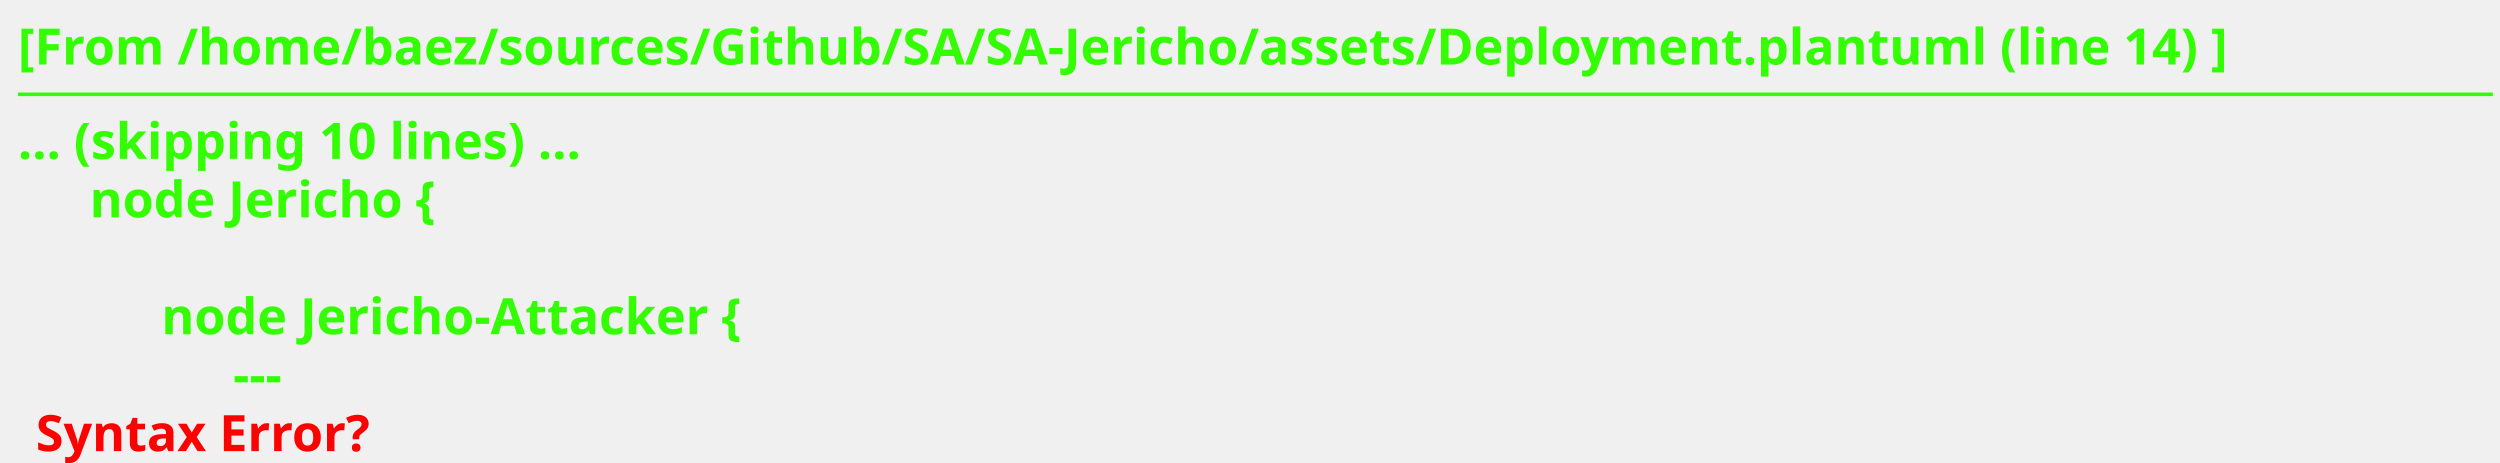
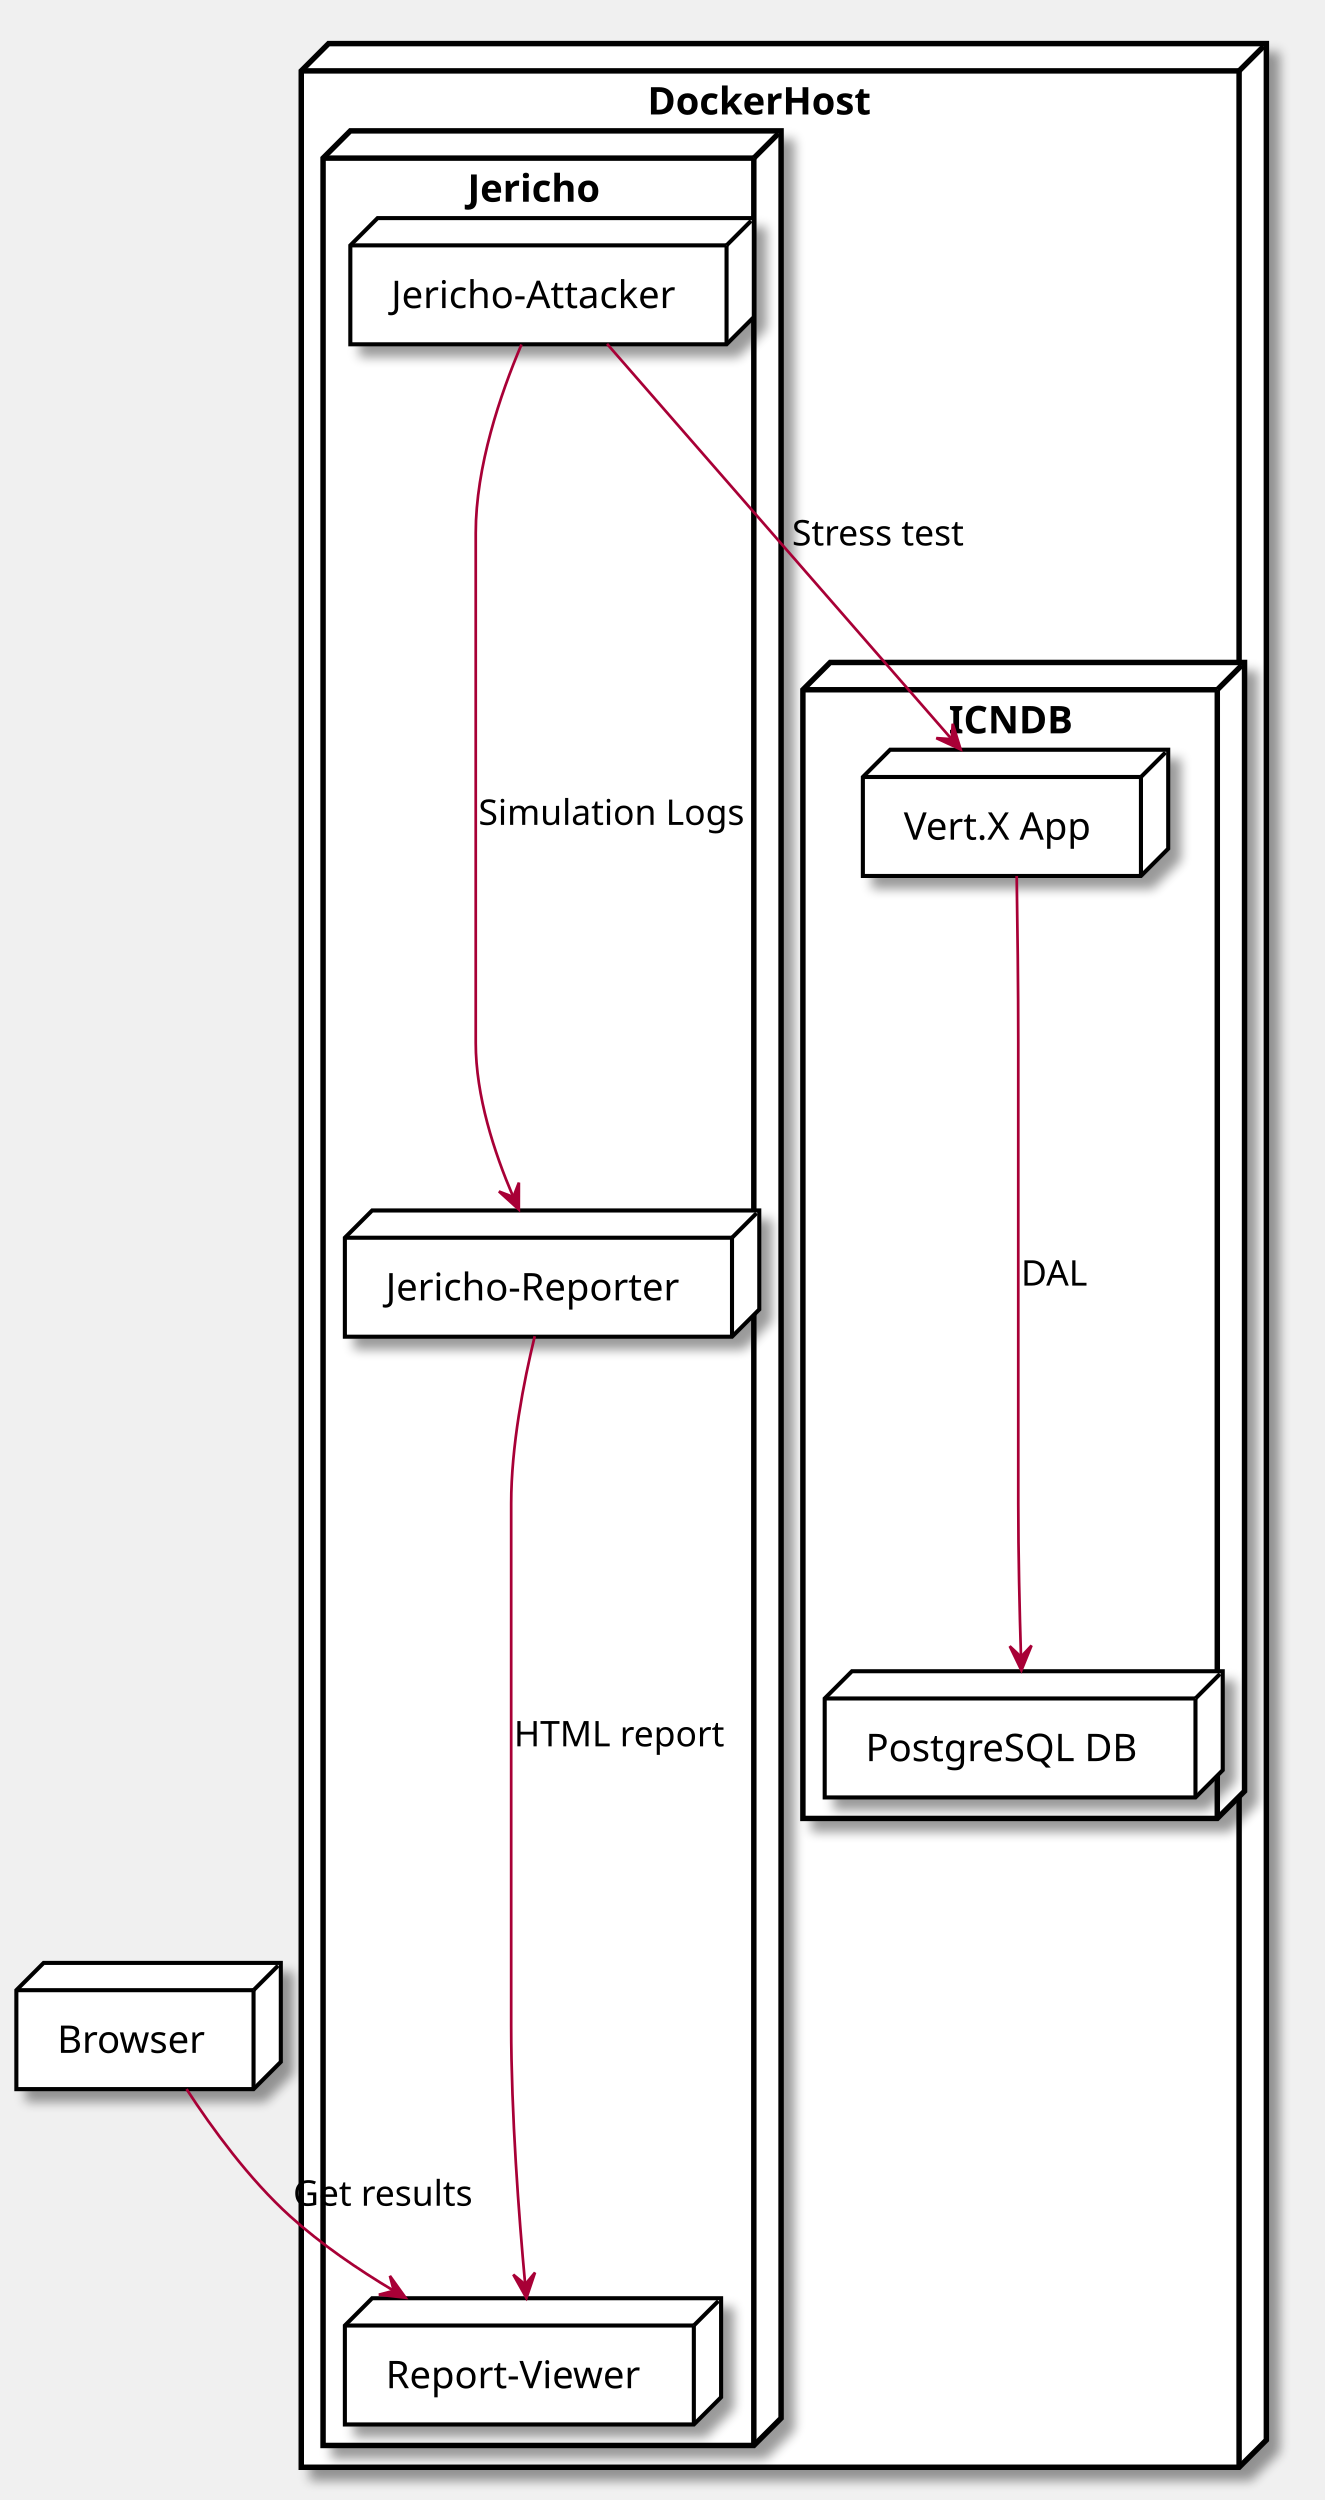
- <svg xmlns="http://www.w3.org/2000/svg" contentScriptType="application/ecmascript" contentStyleType="text/css" height="129px" preserveAspectRatio="none" style="width:697px;height:129px;background:#000000;" version="1.1" viewBox="0 0 697 129" width="697px" zoomAndPan="magnify">
-   <defs />
+ <svg xmlns="http://www.w3.org/2000/svg" contentScriptType="application/ecmascript" contentStyleType="text/css" height="917px" preserveAspectRatio="none" style="width:486px;height:917px;" version="1.1" viewBox="0 0 486 917" width="486px" zoomAndPan="magnify">
+   <defs>
+     <filter height="300%" id="f1302xrsic3yg" width="300%" x="-1" y="-1">
+       <feGaussianBlur result="blurOut" stdDeviation="2.0" />
+       <feColorMatrix in="blurOut" result="blurOut2" type="matrix" values="0 0 0 0 0 0 0 0 0 0 0 0 0 0 0 0 0 0 .4 0" />
+       <feOffset dx="4.0" dy="4.0" in="blurOut2" result="blurOut3" />
+       <feBlend in="SourceGraphic" in2="blurOut3" mode="normal" />
+     </filter>
+   </defs>
  <g>
-     <text fill="#33FF02" font-family="sans-serif" font-size="14" font-weight="bold" lengthAdjust="spacingAndGlyphs" textLength="690" x="5" y="17.995">[From /home/baez/sources/Github/SA/SA-Jericho/assets/Deployment.plantuml (line 14) ]</text>
-     <line style="stroke: #33FF02; stroke-width: 1.0;" x1="5" x2="695" y1="26.297" y2="26.297" />
-     <text fill="#33FF02" font-family="sans-serif" font-size="14" font-weight="bold" lengthAdjust="spacingAndGlyphs" textLength="185" x="5" y="44.292">... (skipping 10 lines) ...</text>
-     <text fill="#33FF02" font-family="sans-serif" font-size="14" font-weight="bold" lengthAdjust="spacingAndGlyphs" textLength="114" x="25" y="60.589">node Jericho {</text>
-     <text fill="#33FF02" font-family="sans-serif" font-size="14" font-weight="bold" lengthAdjust="spacingAndGlyphs" textLength="0" x="10" y="76.886" />
-     <text fill="#33FF02" font-family="sans-serif" font-size="14" font-weight="bold" lengthAdjust="spacingAndGlyphs" textLength="187" x="45" y="93.183">node Jericho-Attacker {</text>
-     <text fill="#33FF02" font-family="sans-serif" font-size="14" font-weight="bold" lengthAdjust="spacingAndGlyphs" textLength="18" x="65" y="109.48">---</text>
-     <text fill="#33FF02" font-family="sans-serif" font-size="14" font-weight="bold" lengthAdjust="spacingAndGlyphs" textLength="0" x="10" y="125.776" />
-     <text fill="#FF0000" font-family="sans-serif" font-size="14" font-weight="bold" lengthAdjust="spacingAndGlyphs" textLength="106" x="10" y="125.776">Syntax Error?</text>
+     <polygon fill="#FFFFFF" filter="url(#f1302xrsic3yg)" points="110.5,26,120.5,16,464.5,16,464.5,895,454.5,905,110.5,905,110.5,26" style="stroke: #000000; stroke-width: 2.0;" />
+     <line style="stroke: #000000; stroke-width: 2.0;" x1="454.5" x2="463.5" y1="26" y2="17" />
+     <line style="stroke: #000000; stroke-width: 2.0;" x1="110.5" x2="454.5" y1="26" y2="26" />
+     <line style="stroke: #000000; stroke-width: 2.0;" x1="454.5" x2="454.5" y1="26" y2="905" />
+     <text fill="#000000" font-family="sans-serif" font-size="14" font-weight="bold" lengthAdjust="spacingAndGlyphs" textLength="92" x="237.5" y="41.995">DockerHost</text>
+     <polygon fill="#FFFFFF" filter="url(#f1302xrsic3yg)" points="294.5,253,304.5,243,456.5,243,456.5,657,446.5,667,294.5,667,294.5,253" style="stroke: #000000; stroke-width: 2.0;" />
+     <line style="stroke: #000000; stroke-width: 2.0;" x1="446.5" x2="455.5" y1="253" y2="244" />
+     <line style="stroke: #000000; stroke-width: 2.0;" x1="294.5" x2="446.5" y1="253" y2="253" />
+     <line style="stroke: #000000; stroke-width: 2.0;" x1="446.5" x2="446.5" y1="253" y2="667" />
+     <text fill="#000000" font-family="sans-serif" font-size="14" font-weight="bold" lengthAdjust="spacingAndGlyphs" textLength="47" x="348" y="268.995">ICNDB</text>
+     <polygon fill="#FFFFFF" filter="url(#f1302xrsic3yg)" points="118.5,58,128.5,48,286.5,48,286.5,887,276.5,897,118.5,897,118.5,58" style="stroke: #000000; stroke-width: 2.0;" />
+     <line style="stroke: #000000; stroke-width: 2.0;" x1="276.5" x2="285.5" y1="58" y2="49" />
+     <line style="stroke: #000000; stroke-width: 2.0;" x1="118.5" x2="276.5" y1="58" y2="58" />
+     <line style="stroke: #000000; stroke-width: 2.0;" x1="276.5" x2="276.5" y1="58" y2="897" />
+     <text fill="#000000" font-family="sans-serif" font-size="14" font-weight="bold" lengthAdjust="spacingAndGlyphs" textLength="54" x="171.5" y="73.995">Jericho</text>
+     <polygon fill="#FFFFFF" filter="url(#f1302xrsic3yg)" points="316.5,285,326.5,275,428.5,275,428.5,311.297,418.5,321.297,316.5,321.297,316.5,285" style="stroke: #000000; stroke-width: 1.5;" />
+     <line style="stroke: #000000; stroke-width: 1.5;" x1="418.5" x2="427.5" y1="285" y2="276" />
+     <line style="stroke: #000000; stroke-width: 1.5;" x1="316.5" x2="418.5" y1="285" y2="285" />
+     <line style="stroke: #000000; stroke-width: 1.5;" x1="418.5" x2="418.5" y1="285" y2="321.297" />
+     <text fill="#000000" font-family="sans-serif" font-size="14" lengthAdjust="spacingAndGlyphs" textLength="72" x="331.5" y="307.995">Vert.X App</text>
+     <polygon fill="#FFFFFF" filter="url(#f1302xrsic3yg)" points="302.5,623,312.5,613,448.5,613,448.5,649.297,438.5,659.297,302.5,659.297,302.5,623" style="stroke: #000000; stroke-width: 1.5;" />
+     <line style="stroke: #000000; stroke-width: 1.5;" x1="438.5" x2="447.5" y1="623" y2="614" />
+     <line style="stroke: #000000; stroke-width: 1.5;" x1="302.5" x2="438.5" y1="623" y2="623" />
+     <line style="stroke: #000000; stroke-width: 1.5;" x1="438.5" x2="438.5" y1="623" y2="659.297" />
+     <text fill="#000000" font-family="sans-serif" font-size="14" lengthAdjust="spacingAndGlyphs" textLength="106" x="317.5" y="645.995">PostgreSQL DB</text>
+     <polygon fill="#FFFFFF" filter="url(#f1302xrsic3yg)" points="128.5,90,138.5,80,276.5,80,276.5,116.297,266.5,126.297,128.5,126.297,128.5,90" style="stroke: #000000; stroke-width: 1.5;" />
+     <line style="stroke: #000000; stroke-width: 1.5;" x1="266.5" x2="275.5" y1="90" y2="81" />
+     <line style="stroke: #000000; stroke-width: 1.5;" x1="128.5" x2="266.5" y1="90" y2="90" />
+     <line style="stroke: #000000; stroke-width: 1.5;" x1="266.5" x2="266.5" y1="90" y2="126.297" />
+     <text fill="#000000" font-family="sans-serif" font-size="14" lengthAdjust="spacingAndGlyphs" textLength="108" x="143.5" y="112.995">Jericho-Attacker</text>
+     <polygon fill="#FFFFFF" filter="url(#f1302xrsic3yg)" points="126.5,454,136.5,444,278.5,444,278.5,480.297,268.5,490.297,126.5,490.297,126.5,454" style="stroke: #000000; stroke-width: 1.5;" />
+     <line style="stroke: #000000; stroke-width: 1.5;" x1="268.5" x2="277.5" y1="454" y2="445" />
+     <line style="stroke: #000000; stroke-width: 1.5;" x1="126.5" x2="268.5" y1="454" y2="454" />
+     <line style="stroke: #000000; stroke-width: 1.5;" x1="268.5" x2="268.5" y1="454" y2="490.297" />
+     <text fill="#000000" font-family="sans-serif" font-size="14" lengthAdjust="spacingAndGlyphs" textLength="112" x="141.5" y="476.995">Jericho-Reporter</text>
+     <polygon fill="#FFFFFF" filter="url(#f1302xrsic3yg)" points="126.5,853,136.5,843,264.5,843,264.5,879.297,254.5,889.297,126.5,889.297,126.5,853" style="stroke: #000000; stroke-width: 1.5;" />
+     <line style="stroke: #000000; stroke-width: 1.5;" x1="254.5" x2="263.5" y1="853" y2="844" />
+     <line style="stroke: #000000; stroke-width: 1.5;" x1="126.5" x2="254.5" y1="853" y2="853" />
+     <line style="stroke: #000000; stroke-width: 1.5;" x1="254.5" x2="254.5" y1="853" y2="889.297" />
+     <text fill="#000000" font-family="sans-serif" font-size="14" lengthAdjust="spacingAndGlyphs" textLength="98" x="141.5" y="875.995">Report-Viewer</text>
+     <polygon fill="#FFFFFF" filter="url(#f1302xrsic3yg)" points="6,730,16,720,103,720,103,756.297,93,766.297,6,766.297,6,730" style="stroke: #000000; stroke-width: 1.5;" />
+     <line style="stroke: #000000; stroke-width: 1.5;" x1="93" x2="102" y1="730" y2="721" />
+     <line style="stroke: #000000; stroke-width: 1.5;" x1="6" x2="93" y1="730" y2="730" />
+     <line style="stroke: #000000; stroke-width: 1.5;" x1="93" x2="93" y1="730" y2="766.297" />
+     <text fill="#000000" font-family="sans-serif" font-size="14" lengthAdjust="spacingAndGlyphs" textLength="57" x="21" y="752.995">Browser</text>
+     <path d="M372.924,321.312 C373.197,338.281 373.5,361.814 373.5,382.5 C373.5,382.5 373.5,382.5 373.5,551.5 C373.5,570.089 373.99,590.972 374.485,607.327 " fill="none" id="Vert.X App-PostgreSQL DB" style="stroke: #A80036; stroke-width: 1.0;" />
+     <polygon fill="#A80036" points="374.652,612.69,378.369,603.57,374.496,607.693,370.373,603.82,374.652,612.69" style="stroke: #A80036; stroke-width: 1.0;" />
+     <text fill="#000000" font-family="sans-serif" font-size="13" lengthAdjust="spacingAndGlyphs" textLength="26" x="374.5" y="471.567">DAL</text>
+     <path d="M191.273,126.368 C183.483,144.727 174.5,171.171 174.5,195.5 C174.5,195.5 174.5,195.5 174.5,382.5 C174.5,401.968 181.28,422.737 188.167,438.812 " fill="none" id="Jericho-Attacker-Jericho-Reporter" style="stroke: #A80036; stroke-width: 1.0;" />
+     <polygon fill="#A80036" points="190.3,443.644,190.324,433.795,188.28,439.07,183.006,437.027,190.3,443.644" style="stroke: #A80036; stroke-width: 1.0;" />
+     <text fill="#000000" font-family="sans-serif" font-size="13" lengthAdjust="spacingAndGlyphs" textLength="102" x="175.5" y="302.567">Simulation Logs</text>
+     <path d="M196.139,490.117 C192.05,506.991 187.5,530.492 187.5,551.5 C187.5,551.5 187.5,551.5 187.5,743 C187.5,775.564 190.327,812.877 192.62,837.785 " fill="none" id="Jericho-Reporter-Report-Viewer" style="stroke: #A80036; stroke-width: 1.0;" />
+     <polygon fill="#A80036" points="193.1,842.906,196.242,833.572,192.633,837.928,188.277,834.319,193.1,842.906" style="stroke: #A80036; stroke-width: 1.0;" />
+     <text fill="#000000" font-family="sans-serif" font-size="13" lengthAdjust="spacingAndGlyphs" textLength="78" x="188.5" y="640.567">HTML report</text>
+     <path d="M222.669,126.135 C254.237,162.345 315.176,232.246 348.794,270.808 " fill="none" id="Jericho-Attacker-Vert.X App" style="stroke: #A80036; stroke-width: 1.0;" />
+     <polygon fill="#A80036" points="352.357,274.895,349.458,265.483,349.072,271.127,343.428,270.74,352.357,274.895" style="stroke: #A80036; stroke-width: 1.0;" />
+     <text fill="#000000" font-family="sans-serif" font-size="13" lengthAdjust="spacingAndGlyphs" textLength="70" x="290.5" y="200.067">Stress test</text>
+     <path d="M68.415,766.277 C77.903,780.862 91.444,799.404 106.5,813 C117.772,823.179 131.293,832.41 144.352,840.211 " fill="none" id="Browser-Report-Viewer" style="stroke: #A80036; stroke-width: 1.0;" />
+     <polygon fill="#A80036" points="148.759,842.801,143.026,834.792,144.448,840.267,138.973,841.689,148.759,842.801" style="stroke: #A80036; stroke-width: 1.0;" />
+     <text fill="#000000" font-family="sans-serif" font-size="13" lengthAdjust="spacingAndGlyphs" textLength="70" x="107.5" y="809.067">Get results</text>
  </g>
</svg>
